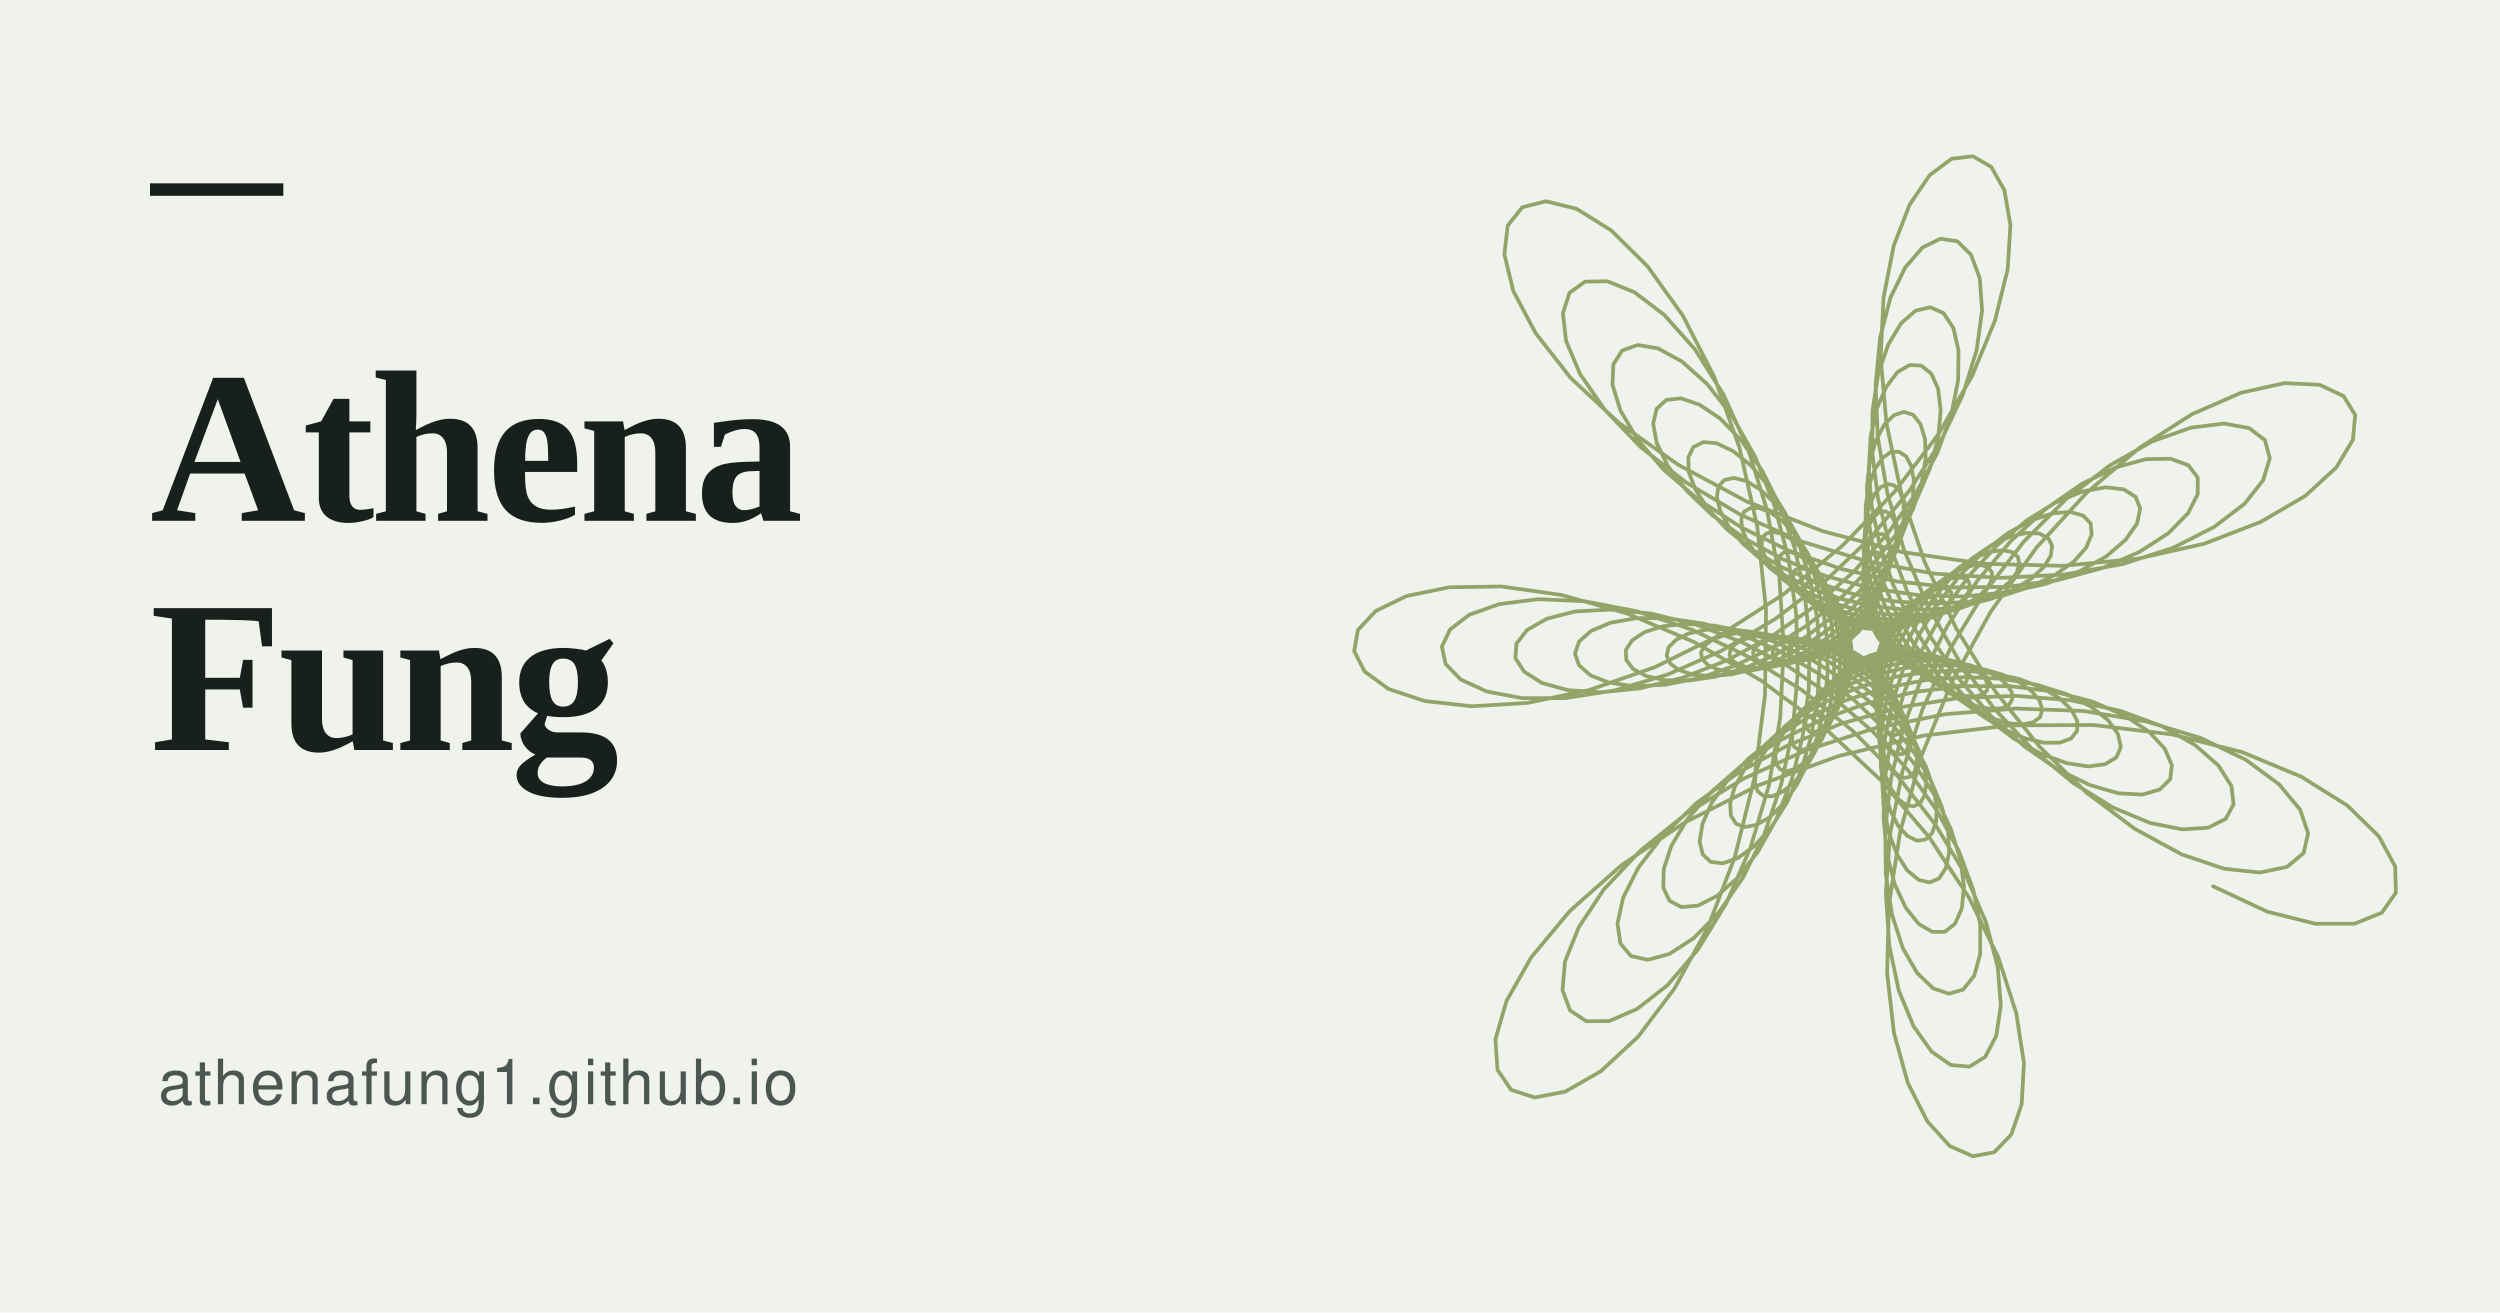
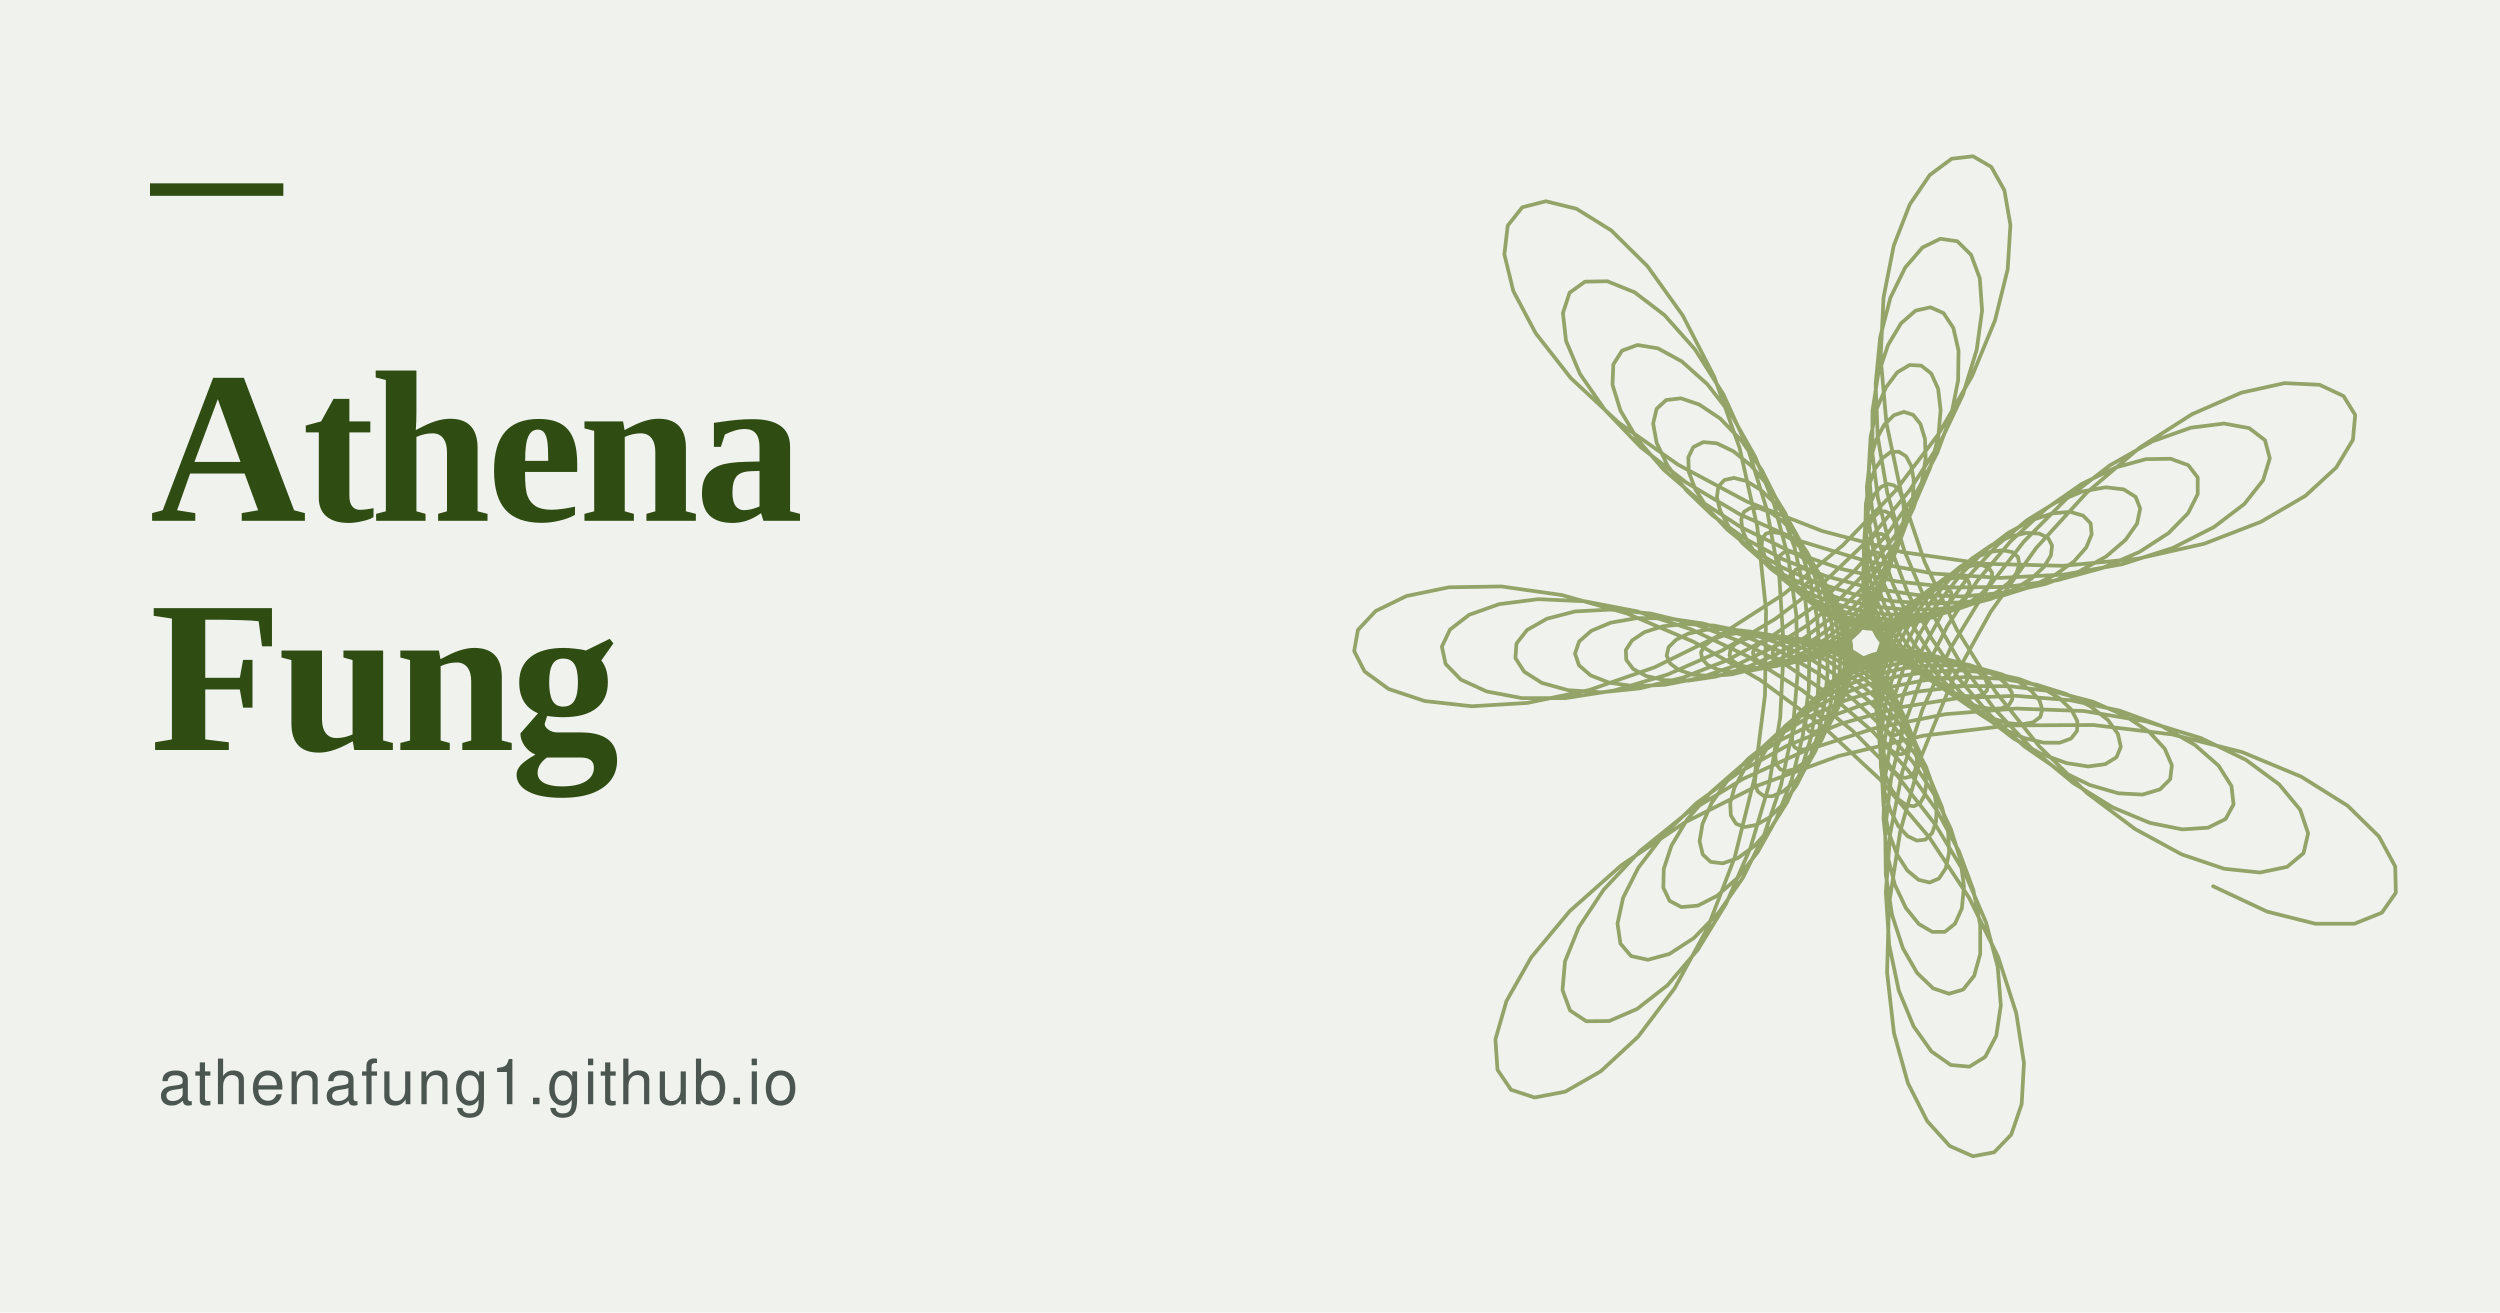
<svg xmlns="http://www.w3.org/2000/svg" width="1200" height="630" viewBox="0 0 1200 630">
  <rect width="1200" height="630" fill="#f0f2ee" />
  <path d="M1062.3 425.4 L1088.3 437.6 L1111.4 443.4 L1130.1 443.4 L1143.3 438.1 L1150.0 428.5 L1149.7 415.9 L1141.9 401.5 L1126.8 386.7 L1104.6 372.8 L1076.2 361.0 L1042.5 352.5 L1004.8 348.0 L964.6 348.2 L923.3 353.1 L882.5 362.9 L843.9 377.0 L808.7 394.8 L778.3 415.3 L753.5 437.3 L735.0 459.5 L723.1 480.5 L717.8 498.9 L718.8 513.5 L725.3 523.1 L736.6 526.8 L751.3 524.0 L768.4 514.2 L786.3 497.6 L803.8 474.4 L819.7 445.3 L832.7 411.4 L842.1 373.7 L847.2 333.7 L847.7 292.9 L843.5 252.9 L835.0 215.0 L822.8 180.8 L807.7 151.4 L790.8 127.8 L773.4 110.6 L756.7 100.2 L742.0 96.6 L730.7 99.5 L723.7 108.3 L722.1 122.1 L726.4 139.7 L737.1 159.9 L754.0 181.5 L777.0 202.9 L805.4 223.0 L838.4 240.7 L874.7 254.9 L913.1 265.0 L952.1 270.6 L990.2 271.6 L1026.0 268.2 L1058.0 261.0 L1085.2 250.5 L1106.6 238.0 L1121.4 224.4 L1129.4 211.1 L1130.5 199.2 L1124.9 190.1 L1113.4 184.7 L1096.6 183.9 L1075.8 188.5 L1052.2 198.8 L1027.0 214.9 L1001.6 236.5 L977.4 263.0 L955.5 293.7 L936.8 327.5 L922.2 363.1 L912.1 399.1 L906.7 434.2 L905.8 466.9 L909.1 495.8 L915.8 519.9 L925.1 538.2 L935.9 550.1 L947.0 555.0 L957.2 553.1 L965.4 544.6 L970.4 530.0 L971.5 510.2 L967.8 486.3 L959.1 459.3 L945.1 430.8 L926.1 402.0 L902.5 374.2 L875.1 348.7 L844.9 326.4 L813.0 308.1 L780.8 294.4 L749.6 285.6 L720.7 281.5 L695.5 281.9 L675.1 286.1 L660.3 293.3 L651.8 302.4 L650.0 312.5 L655.0 322.3 L666.5 330.7 L683.9 336.5 L706.5 339.0 L733.2 337.4 L762.9 331.2 L794.2 320.3 L825.7 304.8 L856.3 285.1 L884.5 261.8 L909.5 235.9 L930.4 208.5 L946.5 180.7 L957.6 153.8 L963.7 129.2 L965.0 108.0 L962.1 91.3 L955.8 80.1 L947.0 75.0 L936.8 76.2 L926.3 84.0 L916.7 98.1 L909.0 117.9 L904.1 142.8 L902.7 171.6 L905.5 203.2 L912.5 236.3 L923.8 269.7 L939.1 301.9 L957.7 331.8 L978.9 358.3 L1001.7 380.6 L1024.8 397.9 L1047.2 410.1 L1067.6 417.0 L1084.8 418.8 L1097.8 416.1 L1105.7 409.5 L1107.9 400.0 L1104.1 388.7 L1094.0 376.5 L1078.0 364.7 L1056.5 354.3 L1030.3 346.3 L1000.4 341.3 L967.8 340.1 L933.8 342.8 L899.8 349.6 L867.0 360.1 L836.6 373.9 L809.7 390.3 L787.3 408.4 L769.8 427.0 L757.8 445.1 L751.2 461.5 L750.0 475.2 L753.6 485.0 L761.4 490.2 L772.4 490.1 L785.8 484.3 L800.4 472.9 L815.0 455.8 L828.6 433.6 L840.2 407.0 L849.1 376.9 L854.5 344.4 L856.2 310.8 L854.1 277.2 L848.2 245.0 L839.0 215.3 L827.2 189.2 L813.5 167.6 L798.9 151.2 L784.6 140.3 L771.5 135.0 L760.8 135.2 L753.4 140.5 L750.2 150.3 L751.7 163.6 L758.4 179.5 L770.4 196.8 L787.5 214.6 L809.4 231.6 L835.3 247.0 L864.4 259.8 L895.7 269.3 L928.0 275.3 L960.1 277.4 L990.7 275.8 L1018.7 270.8 L1043.0 263.0 L1062.7 253.0 L1077.3 241.9 L1086.3 230.5 L1089.5 220.0 L1087.2 211.3 L1079.6 205.5 L1067.5 203.3 L1051.6 205.3 L1033.0 211.9 L1012.7 223.4 L991.8 239.5 L971.4 260.0 L952.6 284.3 L936.1 311.4 L922.8 340.5 L913.1 370.5 L907.3 400.1 L905.2 428.2 L906.8 453.6 L911.4 475.4 L918.5 492.6 L927.1 504.7 L936.4 511.2 L945.3 512.0 L952.9 507.3 L958.2 497.2 L960.4 482.6 L958.9 464.1 L953.3 442.8 L943.4 419.7 L929.1 396.0 L910.9 372.6 L889.3 350.8 L865.0 331.3 L838.8 315.0 L812.0 302.2 L785.6 293.4 L760.6 288.6 L738.3 287.6 L719.6 290.0 L705.2 295.1 L696.0 302.2 L692.1 310.4 L693.9 318.7 L701.2 326.2 L713.6 331.9 L730.6 335.1 L751.4 335.1 L775.0 331.4 L800.4 323.8 L826.5 312.3 L852.1 297.1 L876.2 278.8 L898.0 258.0 L916.6 235.4 L931.4 212.2 L942.2 189.4 L948.8 168.0 L951.4 149.1 L950.3 133.6 L946.1 122.3 L939.5 115.8 L931.4 114.6 L922.8 118.8 L914.5 128.4 L907.4 142.9 L902.5 161.8 L900.3 184.3 L901.3 209.6 L905.9 236.6 L914.0 264.2 L925.6 291.3 L940.2 316.9 L957.1 340.0 L975.7 359.8 L995.1 375.8 L1014.2 387.6 L1032.0 395.0 L1047.5 398.1 L1059.9 397.3 L1068.3 393.1 L1072.1 386.1 L1071.1 377.3 L1064.9 367.5 L1053.6 357.6 L1037.6 348.5 L1017.4 341.1 L993.8 336.1 L967.6 334.0 L939.8 335.1 L911.6 339.6 L883.9 347.3 L857.9 357.9 L834.4 370.9 L814.3 385.5 L798.2 401.1 L786.4 416.5 L779.1 430.9 L776.4 443.3 L777.8 452.9 L782.9 458.9 L791.0 460.7 L801.3 457.9 L813.0 450.3 L825.0 438.0 L836.6 421.3 L846.8 400.7 L854.9 376.8 L860.5 350.6 L862.9 323.0 L862.2 295.0 L858.4 267.7 L851.6 242.2 L842.5 219.3 L831.5 199.8 L819.5 184.4 L807.3 173.5 L795.8 167.2 L786.0 165.6 L778.6 168.3 L774.4 174.9 L774.0 184.7 L777.8 197.0 L786.0 210.9 L798.5 225.4 L815.1 239.7 L835.4 252.9 L858.6 264.3 L883.9 273.1 L910.5 279.1 L937.3 282.0 L963.3 281.7 L987.5 278.5 L1009.0 272.7 L1027.0 264.9 L1040.9 255.9 L1050.3 246.3 L1054.9 237.2 L1054.9 229.2 L1050.4 223.3 L1041.9 220.2 L1030.0 220.4 L1015.5 224.4 L999.2 232.3 L982.1 244.2 L965.1 259.8 L949.1 278.8 L934.7 300.5 L922.8 324.2 L913.7 348.9 L907.7 373.7 L904.9 397.7 L905.2 419.8 L908.2 439.2 L913.4 455.2 L920.2 467.0 L927.9 474.4 L935.5 477.0 L942.3 475.0 L947.6 468.4 L950.5 457.9 L950.5 443.9 L947.2 427.2 L940.3 408.6 L929.8 389.2 L915.9 369.8 L899.0 351.2 L879.5 334.4 L858.3 319.8 L836.0 308.2 L813.8 299.7 L792.4 294.5 L772.9 292.6 L756.0 293.5 L742.5 297.0 L733.0 302.4 L727.9 308.9 L727.4 315.9 L731.6 322.4 L740.1 327.8 L752.7 331.3 L768.6 332.3 L787.2 330.4 L807.7 325.3 L829.1 316.9 L850.4 305.4 L870.9 291.1 L889.7 274.5 L906.1 256.1 L919.6 236.9 L929.8 217.6 L936.6 199.2 L939.9 182.5 L940.1 168.3 L937.6 157.4 L932.9 150.3 L926.6 147.5 L919.5 149.1 L912.5 155.2 L906.3 165.5 L901.5 179.7 L898.8 197.2 L898.7 217.3 L901.4 239.1 L907.1 261.8 L915.7 284.5 L927.0 306.2 L940.5 326.1 L955.6 343.6 L971.6 358.2 L987.7 369.3 L1003.1 376.8 L1016.9 380.8 L1028.4 381.4 L1036.8 378.9 L1041.7 374.0 L1042.5 367.3 L1039.1 359.4 L1031.5 351.2 L1019.9 343.5 L1004.5 336.8 L986.0 332.0 L965.1 329.4 L942.6 329.3 L919.3 332.1 L896.1 337.6 L873.9 345.6 L853.6 355.8 L835.8 367.6 L821.1 380.4 L809.8 393.4 L802.3 405.9 L798.6 417.1 L798.4 426.1 L801.4 432.4 L807.1 435.4 L815.0 434.7 L824.2 430.0 L834.0 421.4 L843.7 409.0 L852.6 393.2 L860.0 374.4 L865.3 353.4 L868.2 330.8 L868.6 307.7 L866.2 284.8 L861.4 262.9 L854.4 243.0 L845.7 225.7 L835.9 211.5 L825.7 200.9 L815.7 194.2 L806.9 191.2 L799.8 192.0 L795.2 196.2 L793.5 203.3 L795.2 212.6 L800.5 223.6 L809.5 235.4 L821.9 247.3 L837.5 258.5 L855.9 268.5 L876.3 276.5 L898.0 282.3 L920.3 285.6 L942.2 286.3 L963.0 284.4 L981.8 280.3 L998.0 274.3 L1011.0 267.1 L1020.3 259.1 L1025.8 251.3 L1027.3 244.1 L1025.1 238.5 L1019.4 234.9 L1010.7 233.9 L999.6 235.9 L986.7 241.2 L972.8 249.8 L958.8 261.6 L945.2 276.3 L932.8 293.5 L922.2 312.6 L913.8 332.9 L908.0 353.5 L904.7 373.8 L904.1 392.9 L905.8 410.1 L909.5 424.6 L914.8 435.8 L921.0 443.5 L927.5 447.3 L933.5 447.3 L938.4 443.4 L941.7 436.0 L942.7 425.5 L941.0 412.6 L936.4 397.9 L928.9 382.1 L918.4 366.0 L905.2 350.4 L889.8 335.9 L872.6 323.1 L854.4 312.6 L835.8 304.6 L817.6 299.3 L800.6 296.8 L785.6 296.7 L773.1 298.9 L763.8 302.8 L758.0 307.9 L756.0 313.7 L757.9 319.3 L763.5 324.2 L772.5 327.7 L784.6 329.4 L799.1 328.7 L815.5 325.5 L832.9 319.5 L850.6 310.9 L867.8 299.9 L883.9 286.7 L898.3 271.9 L910.4 256.1 L919.9 239.9 L926.6 224.2 L930.4 209.6 L931.5 196.9 L930.3 186.6 L927.0 179.3 L922.2 175.5 L916.6 175.2 L910.7 178.7 L905.3 185.9 L900.8 196.3 L897.9 209.7 L897.0 225.5 L898.4 243.0 L902.3 261.6 L908.6 280.4 L917.2 298.7 L927.8 315.8 L940.0 331.2 L953.1 344.2 L966.6 354.5 L979.8 361.9 L992.0 366.3 L1002.4 367.9 L1010.5 366.8 L1015.9 363.5 L1018.0 358.5 L1016.6 352.3 L1011.8 345.6 L1003.5 339.1 L992.0 333.2 L977.7 328.7 L961.1 325.8 L943.0 325.0 L923.9 326.5 L904.6 330.3 L885.8 336.2 L868.3 344.1 L852.7 353.6 L839.4 364.0 L829.0 374.9 L821.5 385.6 L817.2 395.5 L815.8 403.8 L817.3 410.1 L821.1 413.7 L827.0 414.4 L834.1 411.9 L842.1 406.1 L850.2 397.1 L857.8 385.1 L864.3 370.5 L869.3 353.8 L872.4 335.5 L873.5 316.5 L872.3 297.3 L869.0 278.8 L863.7 261.6 L856.9 246.3 L849.0 233.5 L840.5 223.5 L832.0 216.6 L824.1 212.8 L817.6 212.2 L812.8 214.6 L810.4 219.5 L810.6 226.5 L813.8 235.0 L820.0 244.5 L829.2 254.3 L841.1 263.8 L855.5 272.4 L871.8 279.6 L889.5 285.1 L907.8 288.5 L926.2 289.8 L943.9 289.0 L960.3 286.2 L974.6 281.7 L986.5 275.9 L995.5 269.5 L1001.4 262.8 L1004.0 256.5 L1003.5 251.2 L999.9 247.5 L993.7 245.7 L985.3 246.4 L975.2 249.7 L964.1 255.7 L952.5 264.5 L941.1 275.8 L930.5 289.3 L921.2 304.6 L913.6 321.1 L908.0 338.3 L904.6 355.4 L903.3 371.7 L904.1 386.7 L906.6 399.7 L910.6 410.2 L915.5 417.8 L920.9 422.3 L926.2 423.6 L930.7 421.7 L934.0 416.7 L935.6 409.1 L935.1 399.2 L932.2 387.6 L926.9 374.9 L919.1 361.7 L909.0 348.6 L896.9 336.3 L883.1 325.2 L868.2 315.8 L852.7 308.4 L837.4 303.2 L822.8 300.3 L809.6 299.5 L798.3 300.6 L789.4 303.4 L783.4 307.4 L780.4 312.0 L780.6 316.7 L783.9 321.1 L790.2 324.5 L799.2 326.5 L810.5 326.7 L823.4 324.8 L837.5 320.7 L852.0 314.4 L866.5 305.9 L880.2 295.6 L892.6 283.7 L903.3 270.8 L912.0 257.4 L918.4 244.0 L922.5 231.4 L924.3 220.1 L924.0 210.7 L921.8 203.5 L918.3 199.1 L913.9 197.7 L909.1 199.3 L904.4 203.9 L900.4 211.5 L897.5 221.6 L896.1 233.9 L896.6 247.9 L899.0 262.9 L903.5 278.4 L910.0 293.8 L918.3 308.4 L928.0 321.7 L938.7 333.2 L950.0 342.6 L961.1 349.7 L971.7 354.3 L981.1 356.5 L988.7 356.5 L994.1 354.5 L997.0 350.8 L997.1 346.1 L994.3 340.7 L988.6 335.2 L980.1 330.1 L969.2 325.9 L956.2 323.1 L941.7 321.8 L926.1 322.4 L910.1 324.8 L894.4 329.2 L879.4 335.2 L865.8 342.7 L854.1 351.2 L844.4 360.2 L837.3 369.3 L832.6 377.9 L830.5 385.4 L830.8 391.4 L833.3 395.4 L837.4 397.0 L842.9 396.0 L849.3 392.4 L855.9 386.0 L862.3 377.0 L868.1 365.7 L872.7 352.5 L875.8 337.8 L877.3 322.3 L876.9 306.4 L874.8 290.7 L870.9 276.0 L865.7 262.6 L859.3 251.1 L852.3 241.9 L845.1 235.1 L838.3 230.9 L832.3 229.4 L827.7 230.4 L824.8 233.6 L824.1 238.7 L825.7 245.2 L829.8 252.8 L836.5 260.8 L845.5 268.7 L856.6 276.1 L869.6 282.5 L883.8 287.5 L898.9 291.0 L914.2 292.6 L929.2 292.5 L943.3 290.7 L955.9 287.4 L966.6 283.0 L975.1 277.7 L981.1 272.1 L984.4 266.7 L985.0 261.9 L983.1 258.2 L978.8 256.1 L972.6 255.8 L964.8 257.6 L955.9 261.7 L946.5 268.1 L937.0 276.7 L928.0 287.2 L920.0 299.4 L913.1 312.8 L907.9 326.9 L904.4 341.2 L902.7 355.1 L902.8 368.0 L904.4 379.5 L907.4 389.1 L911.2 396.5 L915.6 401.3 L920.1 403.5 L924.2 403.0 L927.4 399.9 L929.3 394.5 L929.6 387.1 L928.0 378.1 L924.4 367.9 L918.7 357.1 L911.0 346.3 L901.5 335.8 L890.5 326.3 L878.5 318.0 L865.7 311.2 L852.9 306.3 L840.4 303.2 L828.9 301.9 L818.8 302.3 L810.5 304.1 L804.5 307.1 L800.9 310.7 L800.0 314.7 L801.7 318.5 L805.9 321.6 L812.5 323.8 L821.0 324.5 L831.2 323.7 L842.4 321.0 L854.3 316.4 L866.3 310.0 L877.9 301.9 L888.6 292.5 L898.1 282.0 L905.9 270.9 L911.9 259.7 L916.0 248.9 L918.2 239.0 L918.6 230.4 L917.4 223.7 L914.9 219.0 L911.4 216.8 L907.5 217.0 L903.6 219.9 L900.0 225.1 L897.2 232.7 L895.6 242.1 L895.4 253.2 L896.9 265.3 L900.0 278.0 L904.8 290.8 L911.2 303.1 L918.9 314.6 L927.6 324.7 L936.8 333.2 L946.3 339.8 L955.3 344.5 L963.6 347.1 L970.6 347.7 L975.9 346.7 L979.3 344.2 L980.3 340.6 L979.0 336.3 L975.2 331.8 L969.2 327.4 L960.9 323.7 L950.8 320.9 L939.3 319.4 L926.7 319.3 L913.6 320.8 L900.4 323.9 L887.7 328.4 L876.0 334.3 L865.6 341.1 L856.9 348.5 L850.1 356.1 L845.5 363.5 L842.9 370.2 L842.3 375.8 L843.7 379.9 L846.6 382.1 L850.7 382.2 L855.7 380.0 L861.1 375.7 L866.5 369.1 L871.4 360.5 L875.6 350.1 L878.6 338.4 L880.3 325.8 L880.5 312.7 L879.2 299.6 L876.5 287.0 L872.5 275.4 L867.5 265.2 L861.8 256.8 L855.8 250.3 L849.9 246.0 L844.5 243.9 L840.2 243.8 L837.1 245.7 L835.8 249.3 L836.3 254.3 L838.9 260.2 L843.5 266.7 L850.2 273.2 L858.8 279.5 L869.0 285.1 L880.4 289.7 L892.7 293.0 L905.4 294.9 L918.0 295.3 L930.0 294.3 L941.0 291.9 L950.6 288.5 L958.4 284.3 L964.2 279.7 L967.9 275.1 L969.3 270.8 L968.6 267.3 L965.8 265.0 L961.3 264.1 L955.4 264.9 L948.4 267.5 L940.8 272.1 L933.0 278.5 L925.4 286.6 L918.5 296.2 L912.4 307.0 L907.6 318.5 L904.2 330.4 L902.3 342.1 L901.9 353.2 L902.8 363.3 L904.9 372.0 L907.9 378.9 L911.4 383.8 L915.2 386.5 L918.7 387.0 L921.7 385.4 L923.8 381.7 L924.6 376.2 L923.9 369.3 L921.5 361.2 L917.5 352.5 L911.7 343.6 L904.4 334.8 L895.7 326.6 L886.0 319.3 L875.5 313.3 L864.8 308.6 L854.3 305.5 L844.3 303.9 L835.4 303.7 L827.9 304.8 L822.1 307.0 L818.2 309.9 L816.5 313.1 L817.0 316.3 L819.7 319.2 L824.3 321.3 L830.7 322.4 L838.6 322.2 L847.6 320.5 L857.2 317.3 L867.1 312.6 L876.8 306.4 L886.0 298.9 L894.2 290.5 L901.2 281.4 L906.8 272.0 L910.8 262.9 L913.2 254.2 L914.0 246.6 L913.5 240.3 L911.8 235.7 L909.2 233.0 L906.1 232.3 L902.8 233.8 L899.7 237.3 L897.2 242.8 L895.5 250.0 L894.9 258.6 L895.6 268.3 L897.7 278.6 L901.2 289.2 L906.0 299.6 L912.0 309.4 L919.0 318.2 L926.6 325.8 L934.5 331.9 L942.2 336.4 L949.4 339.2 L955.7 340.3 L960.8 340.0 L964.3 338.4 L965.9 335.7 L965.7 332.4 L963.4 328.7 L959.2 325.1 L953.0 321.8 L945.3 319.2 L936.2 317.5 L926.1 317.0 L915.3 317.8 L904.4 319.9 L893.7 323.3 L883.7 327.8 L874.6 333.2 L866.8 339.3 L860.6 345.6 L856.0 351.9 L853.2 357.8 L852.1 362.9 L852.6 366.8 L854.5 369.3 L857.5 370.2 L861.3 369.2 L865.7 366.3 L870.1 361.6 L874.4 355.1 L878.0 347.1 L880.9 337.8 L882.7 327.6 L883.3 316.9 L882.6 306.0 L880.8 295.3 L877.8 285.4 L873.9 276.5 L869.3 268.9 L864.3 262.8 L859.3 258.5 L854.6 256.0 L850.6 255.3 L847.6 256.2 L845.8 258.6 L845.6 262.3 L847.0 266.9 L850.2 272.0 L855.1 277.4 L861.6 282.7 L869.5 287.5 L878.6 291.6 L888.6 294.7 L899.0 296.7 L909.5 297.5 L919.7 297.0 L929.3 295.4 L937.7 292.9 L944.8 289.6 L950.3 285.8 L954.1 281.9 L956.1 278.1 L956.2 274.9 L954.6 272.6 L951.5 271.3 L947.0 271.4 L941.6 273.0 L935.5 276.1 L929.1 280.8 L922.8 287.0 L916.8 294.6 L911.6 303.2 L907.2 312.5 L904.0 322.3 L902.0 332.1 L901.2 341.6 L901.6 350.4 L903.0 358.1 L905.2 364.5 L908.1 369.2 L911.2 372.2 L914.2 373.4 L916.9 372.8 L919.0 370.4 L920.1 366.5 L920.0 361.2 L918.6 355.0 L915.8 348.0 L911.6 340.7 L906.0 333.3 L899.2 326.4 L891.4 320.1 L882.9 314.7 L874.0 310.4 L865.1 307.4 L856.6 305.6 L848.8 305.0 L842.0 305.6 L836.6 307.1 L832.7 309.3 L830.6 311.9 L830.2 314.6 L831.6 317.1 L834.8 319.2 L839.5 320.4 L845.6 320.7 L852.6 319.7 L860.4 317.6 L868.5 314.1 L876.6 309.4 L884.4 303.5 L891.5 296.8 L897.7 289.4 L902.7 281.6 L906.5 273.9 L909.0 266.5 L910.2 259.7 L910.2 254.0 L909.1 249.6 L907.2 246.6 L904.8 245.4 L902.1 245.8 L899.5 248.0 L897.2 251.9 L895.5 257.3 L894.6 264.0 L894.8 271.7 L896.1 280.0 L898.6 288.7 L902.2 297.4 L906.9 305.7 L912.5 313.4 L918.6 320.0 L925.1 325.6 L931.7 329.8 L937.9 332.7 L943.5 334.1 L948.2 334.3 L951.7 333.4 L953.7 331.5 L954.2 329.0 L953.0 326.0 L950.1 323.0 L945.7 320.1 L939.8 317.8 L932.7 316.1 L924.7 315.4 L915.9 315.6 L906.9 317.0 L898.0 319.4 L889.4 322.9 L881.6 327.1 L874.7 332.0 L869.0 337.3 L864.7 342.6 L861.7 347.7 L860.3 352.3 L860.2 356.0 L861.3 358.6 L863.4 359.9 L866.3 359.7 L869.8 357.9 L873.4 354.6 L877.0 349.9 L880.2 343.7 L882.8 336.4 L884.6 328.3 L885.4 319.5 L885.3 310.5 L884.0 301.6 L881.9 293.0 L878.9 285.3 L875.2 278.5 L871.1 273.0 L866.9 268.8 L862.8 266.1 L859.2 264.9 L856.3 265.1 L854.4 266.7 L853.7 269.3 L854.3 272.8 L856.4 276.8 L859.8 281.2 L864.7 285.6 L870.8 289.8 L878.0 293.4 L886.0 296.2 L894.6 298.2 L903.3 299.2 L911.9 299.1 L920.1 298.1 L927.5 296.3 L933.8 293.7 L939.0 290.7 L942.7 287.4 L944.9 284.2 L945.6 281.3 L944.9 279.0 L942.8 277.5 L939.6 277.1 L935.4 277.9 L930.6 280.0 L925.4 283.5 L920.2 288.1 L915.1 294.0 L910.6 300.8 L906.7 308.3 L903.7 316.3 L901.7 324.5 L900.7 332.6 L900.6 340.1 L901.5 346.9 L903.2 352.7 L905.4 357.2 L907.9 360.3 L910.5 361.9 L913.0 362.0 L914.9 360.7 L916.1 357.9 L916.5 354.0 L915.8 349.2 L913.9 343.6 L910.8 337.7 L906.6 331.6 L901.3 325.7 L895.1 320.3 L888.3 315.6 L881.0 311.7 L873.6 308.8 L866.3 307.0 L859.5 306.1 L853.5 306.3 L848.5 307.2 L844.7 308.9 L842.4 310.9 L841.4 313.2 L842.0 315.4 L844.0 317.3 L847.4 318.6 L852.0 319.1 L857.5 318.7 L863.7 317.3 L870.3 314.8 L877.0 311.3 L883.6 306.8 L889.7 301.4 L895.1 295.4 L899.6 289.1 L903.2 282.6 L905.6 276.2 L907.0 270.4 L907.4 265.2 L906.8 261.1 L905.5 258.1 L903.6 256.4 L901.4 256.2 L899.2 257.5 L897.2 260.1 L895.6 264.1 L894.6 269.2 L894.4 275.2 L895.2 281.9 L896.9 289.0 L899.6 296.2 L903.2 303.2 L907.5 309.8 L912.5 315.6 L917.9 320.6 L923.3 324.5 L928.7 327.3 L933.6 329.0 L937.8 329.6 L941.2 329.1 L943.4 327.9 L944.3 326.0 L943.9 323.6 L942.1 321.1 L939.0 318.7 L934.6 316.6 L929.1 315.0 L922.7 314.1 L915.7 314.0 L908.3 314.9 L900.9 316.6 L893.6 319.1 L886.9 322.5 L880.9 326.4 L875.7 330.7 L871.7 335.2 L868.8 339.5 L867.1 343.5 L866.6 346.9 L867.1 349.5 L868.5 351.1 L870.7 351.4 L873.4 350.5 L876.4 348.3 L879.3 344.9 L882.1 340.2 L884.4 334.5 L886.1 328.0 L887.1 320.9 L887.3 313.5 L886.6 306.1 L885.0 298.9 L882.7 292.2 L879.8 286.2 L876.5 281.2 L873.0 277.3 L869.5 274.5 L866.3 273.0 L863.6 272.8 L861.7 273.6 L860.7 275.4 L860.7 278.0 L861.9 281.2 L864.3 284.7 L867.9 288.3 L872.6 291.8 L878.2 295.0 L884.6 297.5 L891.5 299.4 L898.7 300.5 L906.0 300.8 L912.9 300.2 L919.3 298.9 L925.0 297.0 L929.7 294.5 L933.3 291.8 L935.6 289.1 L936.7 286.6 L936.6 284.4 L935.3 282.9 L933.0 282.2 L929.9 282.5 L926.1 283.8 L922.0 286.2 L917.7 289.6 L913.4 294.1 L909.5 299.5 L906.1 305.5 L903.4 312.0 L901.4 318.8 L900.3 325.6 L900.0 332.0 L900.4 338.0 L901.6 343.1 L903.3 347.3 L905.3 350.4 L907.5 352.3 L909.6 352.9 L911.4 352.2 L912.7 350.4 L913.3 347.6 L913.1 343.9 L911.9 339.5 L909.7 334.7 L906.6 329.8 L902.5 324.8 L897.7 320.2 L892.1 316.1 L886.2 312.6 L880.0 309.9 L873.9 308.1 L868.1 307.1 L862.8 306.9 L858.3 307.5 L854.7 308.7 L852.2 310.3 L851.0 312.1 L850.9 314.0 L852.1 315.6 L854.5 316.9 L857.8 317.6 L862.1 317.6 L867.0 316.8 L872.3 315.0 L877.9 312.4 L883.3 309.0 L888.5 304.8 L893.2 300.0 L897.3 294.7 L900.5 289.3 L902.9 284.0 L904.4 278.9 L905.0 274.4 L904.8 270.5 L903.9 267.6 L902.5 265.8 L900.8 265.1 L898.9 265.6 L897.2 267.4 L895.7 270.2 L894.7 274.0 L894.3 278.7 L894.6 284.1 L895.8 289.8 L897.7 295.8 L900.4 301.6 L903.8 307.2 L907.8 312.3 L912.2 316.7 L916.8 320.3 L921.3 323.0 L925.6 324.7 L929.4 325.5 L932.5 325.5 L934.7 324.7 L935.9 323.3 L936.1 321.5 L935.1 319.5 L932.9 317.5 L929.7 315.6 L925.5 314.1 L920.5 313.2 L914.9 312.9 L908.9 313.3 L902.7 314.4 L896.7 316.3 L890.9 318.9 L885.6 322.0 L881.1 325.5 L877.4 329.2 L874.6 332.9 L872.8 336.4 L872.0 339.5 L872.1 341.9 L873.0 343.6 L874.5 344.3 L876.6 344.0 L879.0 342.6 L881.4 340.2 L883.8 336.7 L885.8 332.4 L887.4 327.2 L888.5 321.5 L888.8 315.5 L888.5 309.3 L887.4 303.2 L885.7 297.5 L883.5 292.3 L880.8 287.8 L877.9 284.2 L875.0 281.5 L872.2 279.8 L869.7 279.2 L867.8 279.5 L866.7 280.7 L866.3 282.6 L866.9 285.0 L868.5 287.8 L871.1 290.8 L874.6 293.7 L879.0 296.4 L884.0 298.7 L889.6 300.5 L895.5 301.6 L901.5 302.1 L907.4 301.8 L912.9 301.0 L917.9 299.5 L922.1 297.6 L925.5 295.4 L927.9 293.1 L929.2 290.9 L929.5 288.9 L928.9 287.5 L927.3 286.6 L925.0 286.5 L922.1 287.2 L918.8 288.8 L915.3 291.3 L911.7 294.7 L908.4 298.9 L905.4 303.7 L903.0 309.0 L901.1 314.6 L899.9 320.2 L899.4 325.7 L899.6 330.9 L900.4 335.4 L901.7 339.2 L903.3 342.2 L905.1 344.2 L906.9 345.1 L908.5 345.0 L909.8 343.9 L910.5 341.9 L910.6 339.1 L909.9 335.7 L908.5 331.9 L906.2 327.8 L903.1 323.8 L899.3 319.8 L894.9 316.3 L890.1 313.2 L885.0 310.7 L879.9 308.9 L874.9 307.9 L870.3 307.5 L866.2 307.7 L862.9 308.6 L860.5 309.8 L859.0 311.3 L858.5 312.8 L859.1 314.3 L860.7 315.5 L863.1 316.3 L866.3 316.5 L870.2 316.1 L874.5 314.9 L879.0 313.0 L883.5 310.4 L887.9 307.1 L892.0 303.3 L895.5 299.1 L898.5 294.6 L900.7 290.1 L902.2 285.8 L903.0 281.8 L903.0 278.3 L902.5 275.6 L901.5 273.7 L900.2 272.7 L898.7 272.7 L897.2 273.7 L895.8 275.7 L894.8 278.5 L894.3 282.1 L894.4 286.3 L895.1 291.0 L896.4 295.8 L898.5 300.7 L901.1 305.5 L904.3 309.8 L907.8 313.7 L911.6 316.9 L915.4 319.4 L919.1 321.2 L922.4 322.2 L925.3 322.4 L927.4 322.0 L928.8 321.0 L929.3 319.6 L928.9 318.0 L927.5 316.3 L925.2 314.7 L922.0 313.4 L918.2 312.5 L913.7 312.0 L908.9 312.1 L903.8 312.9 L898.7 314.3 L893.8 316.2 L889.3 318.6 L885.3 321.5 L881.9 324.5 L879.3 327.6 L877.5 330.7" fill="none" stroke="#899a59" stroke-width="1.8" stroke-linejoin="round" stroke-linecap="round" opacity="0.9" />
-   <rect x="72" y="88" width="64" height="6" fill="#18201c" />
-   <text x="72" y="250" font-family="Georgia, 'Times New Roman', serif" font-size="104" font-weight="700" fill="#18201c" letter-spacing="-2">Athena</text>
-   <text x="72" y="360" font-family="Georgia, 'Times New Roman', serif" font-size="104" font-weight="700" fill="#18201c" letter-spacing="-2">Fung</text>
+   <rect x="72" y="88" width="64" height="6" fill="#2f4d13" />
+   <text x="72" y="250" font-family="Georgia, 'Times New Roman', serif" font-size="104" font-weight="700" fill="#2f4d13" letter-spacing="-2">Athena</text>
+   <text x="72" y="360" font-family="Georgia, 'Times New Roman', serif" font-size="104" font-weight="700" fill="#2f4d13" letter-spacing="-2">Fung</text>
  <text x="76" y="530" font-family="Helvetica, Arial, sans-serif" font-size="30" fill="#4b5650" letter-spacing="1">athenafung1.github.io</text>
</svg>
